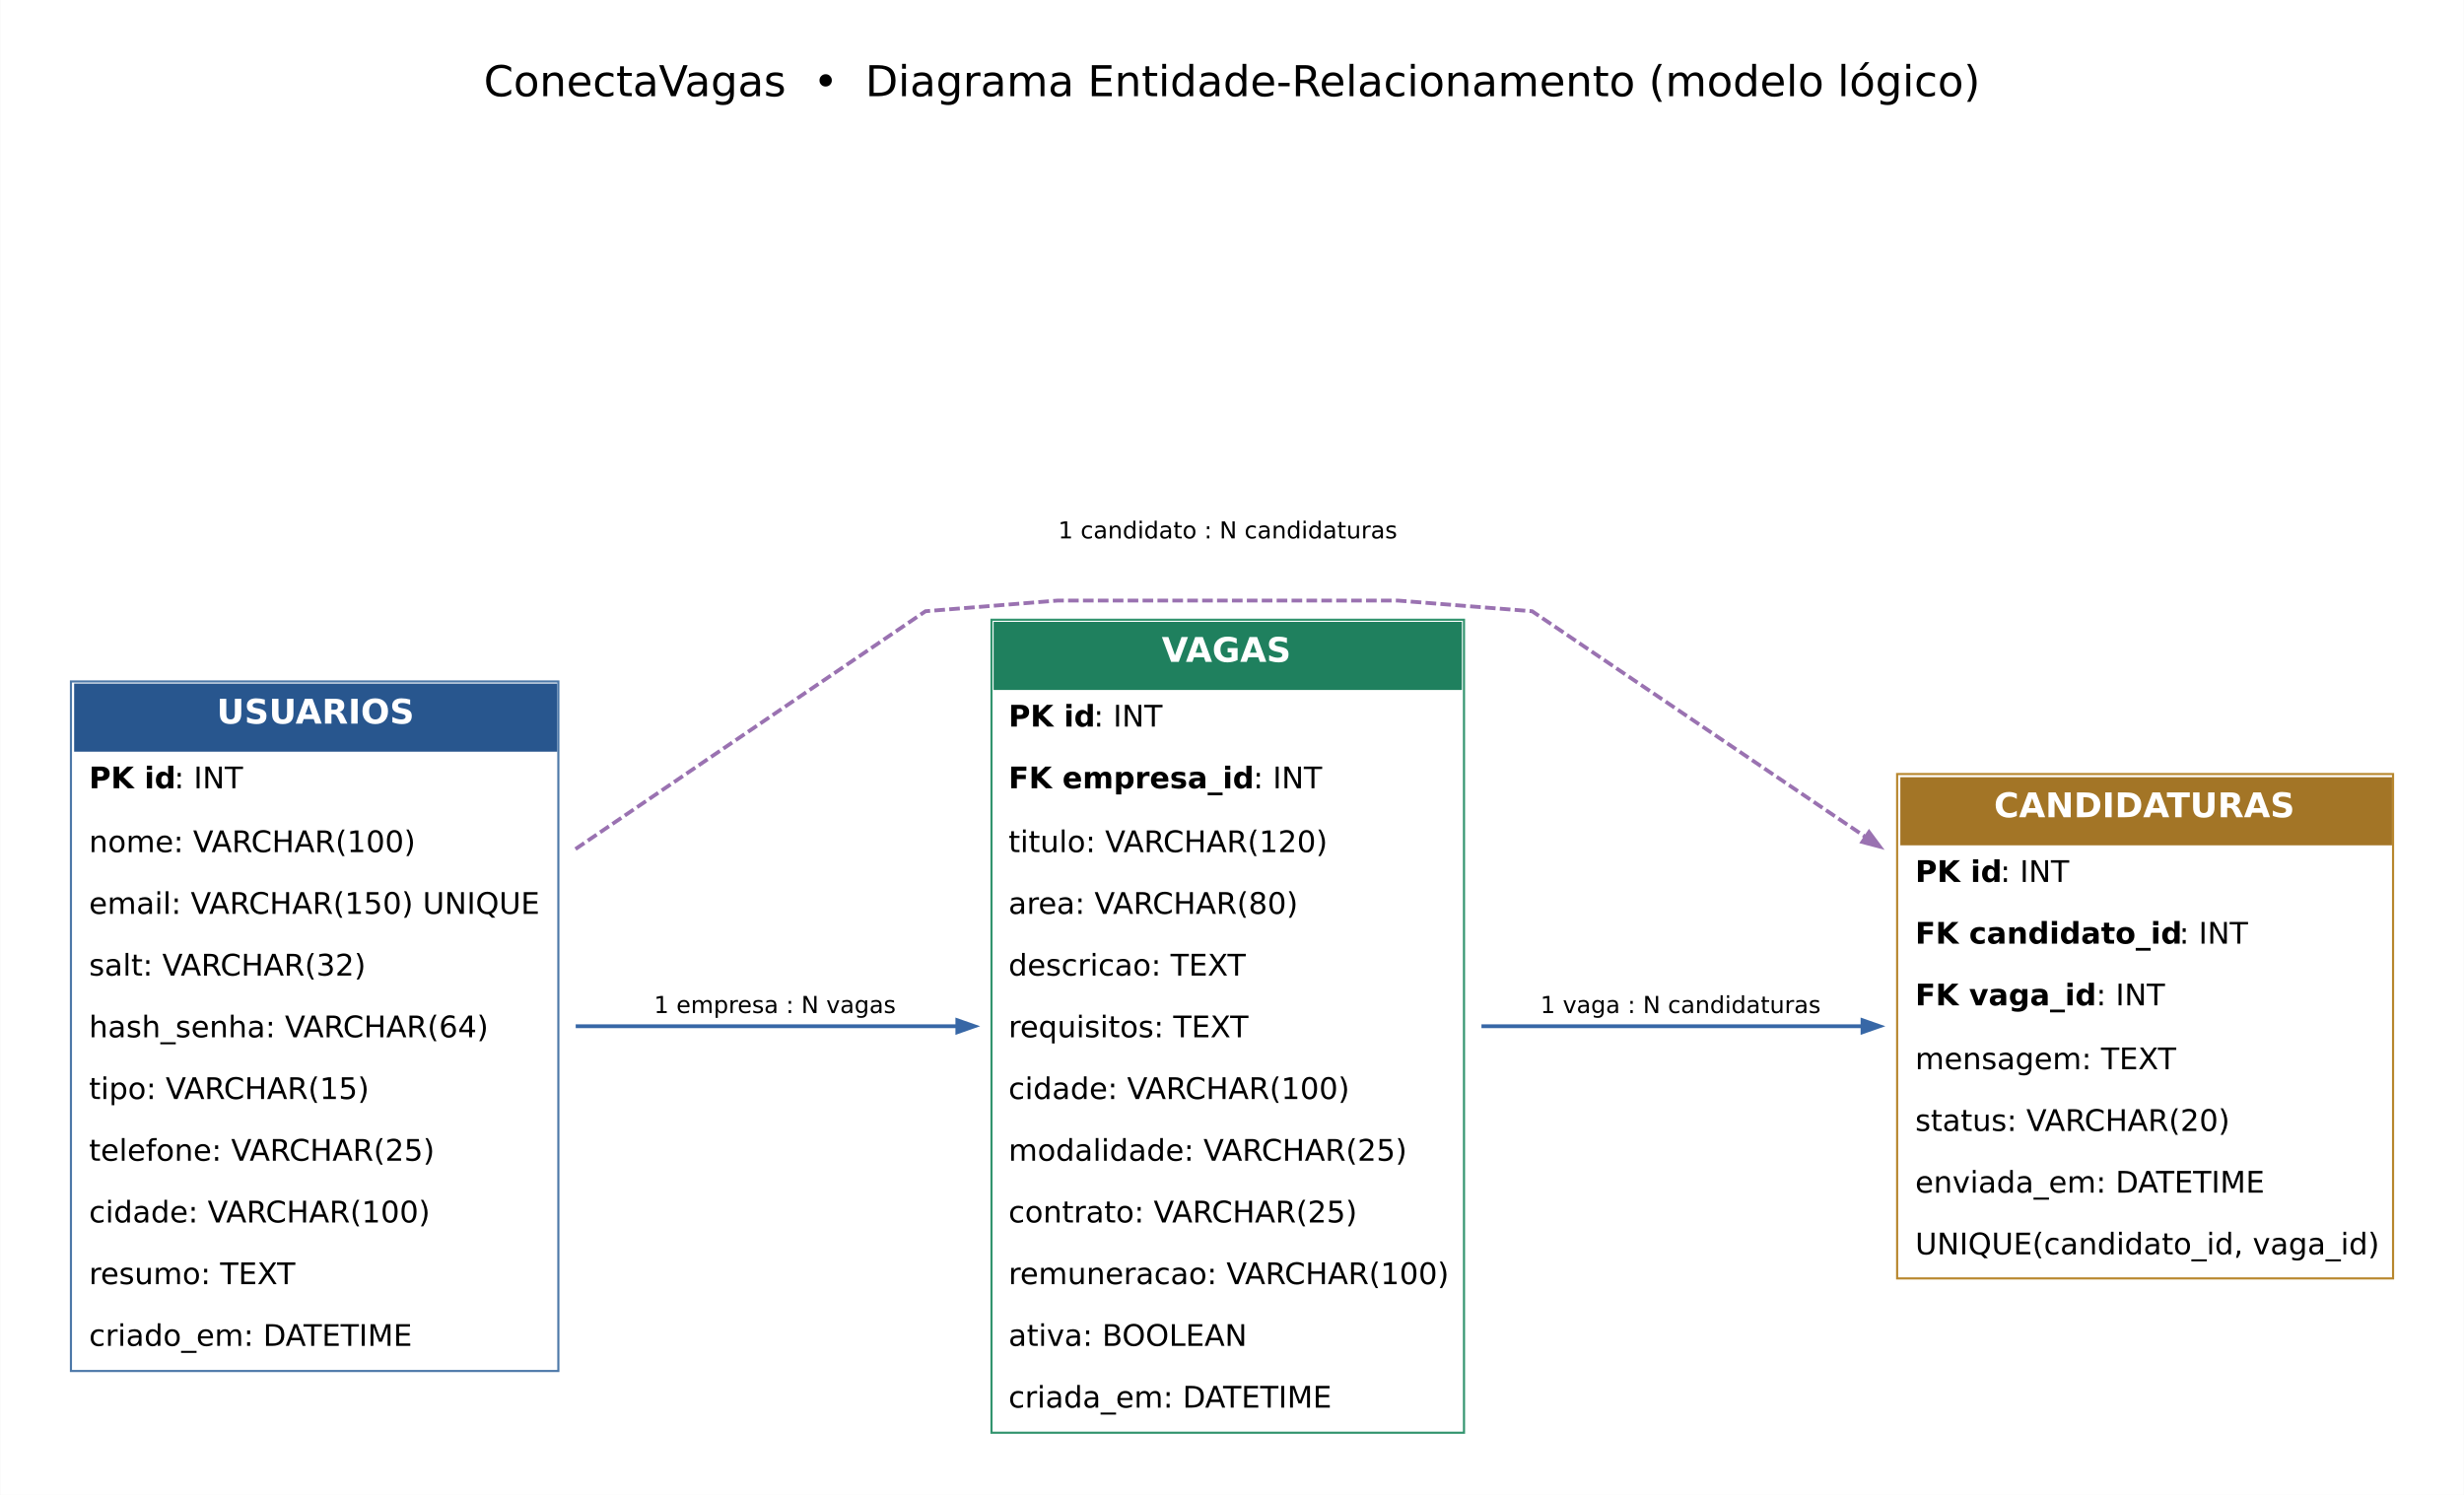
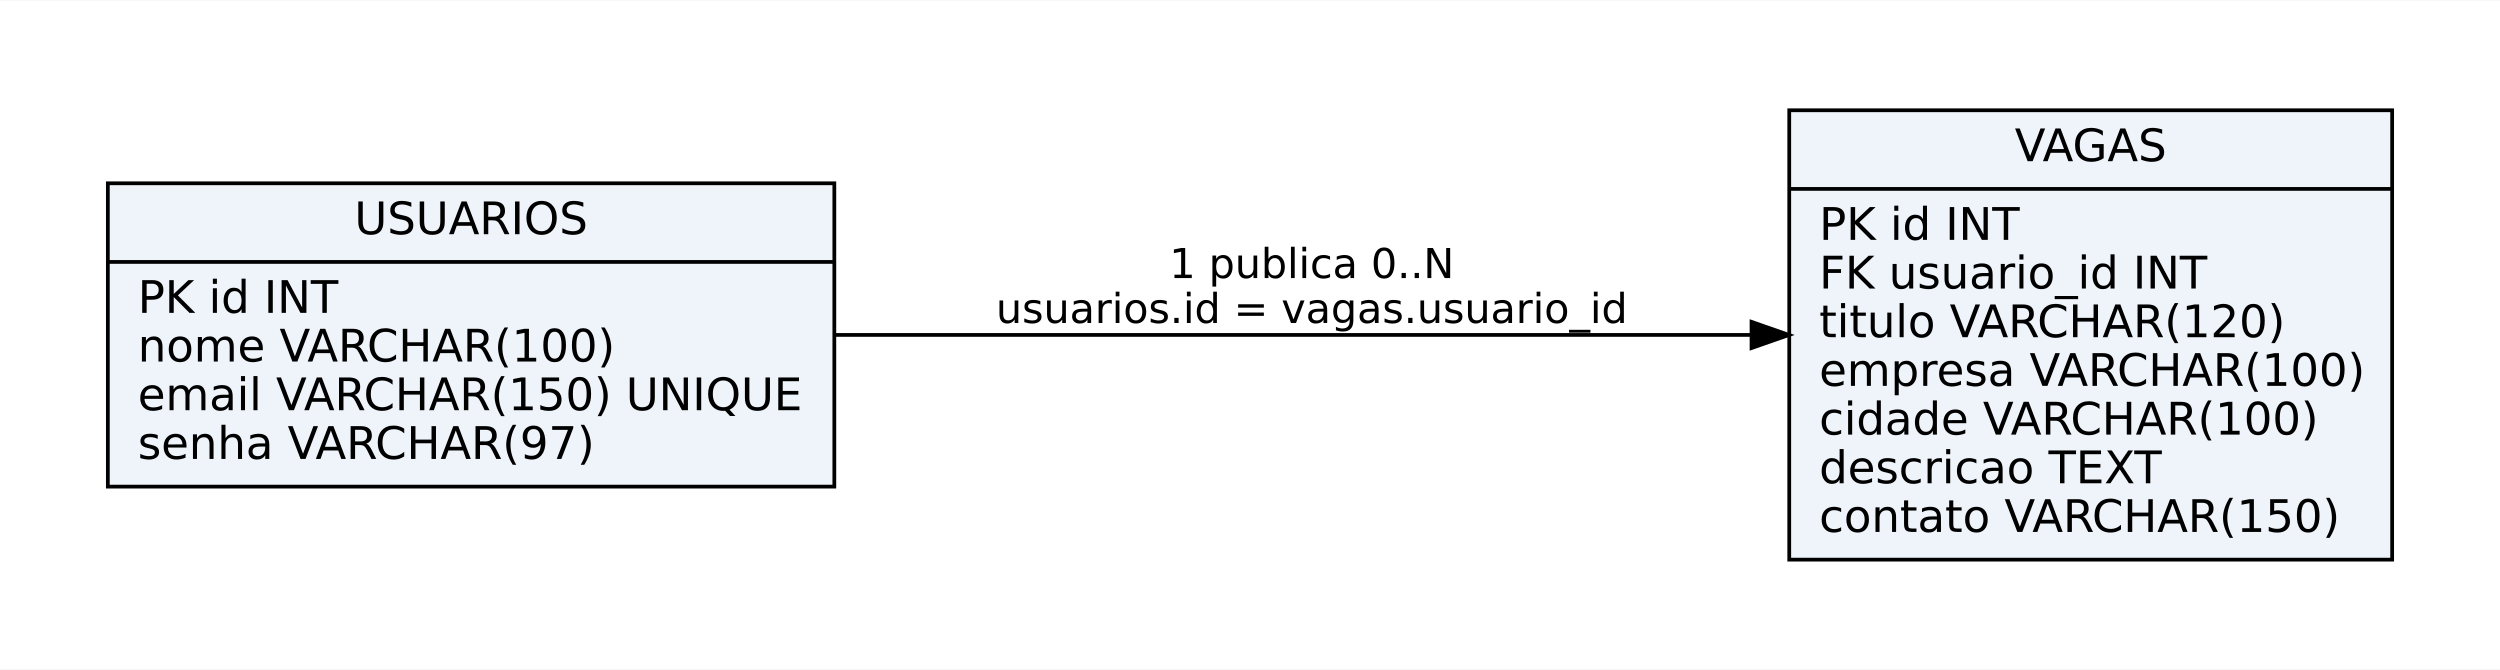
- <svg xmlns="http://www.w3.org/2000/svg" width="1157pt" height="702pt" viewBox="0.00 0.00 1157.40 702.40">
-   <g id="graph0" class="graph" transform="scale(1 1) rotate(0) translate(25.2 677.2)">
-     <polygon fill="white" stroke="transparent" points="-25.2,25.2 -25.2,-677.2 1132.2,-677.2 1132.2,25.2 -25.2,25.2" />
-     <text text-anchor="middle" x="553.5" y="-632" font-family="DejaVu Sans" font-size="20.00">ConectaVagas  •  Diagrama Entidade-Relacionamento (modelo lógico)</text>
+ <svg xmlns="http://www.w3.org/2000/svg" width="668pt" height="179pt" viewBox="0.00 0.00 667.60 178.60">
+   <g id="graph0" class="graph" transform="scale(1 1) rotate(0) translate(28.8 149.8)">
+     <polygon fill="white" stroke="transparent" points="-28.8,28.8 -28.8,-149.8 638.8,-149.8 638.8,28.8 -28.8,28.8" />
    <g id="node1" class="node">
-       <polygon fill="#28568e" stroke="transparent" points="9.5,-324 9.5,-356 236.5,-356 236.5,-324 9.5,-324" />
-       <text text-anchor="start" x="76.5" y="-337.2" font-family="DejaVu Sans" font-weight="bold" font-size="16.00" fill="white">USUARIOS</text>
-       <text text-anchor="start" x="16.5" y="-306.8" font-family="DejaVu Sans" font-weight="bold" font-size="14.00">PK id</text>
-       <text text-anchor="start" x="56.5" y="-306.8" font-family="DejaVu Sans" font-size="14.00">: INT</text>
-       <text text-anchor="start" x="16.5" y="-276.8" font-family="DejaVu Sans" font-size="14.00">nome: VARCHAR(100)</text>
-       <text text-anchor="start" x="16.5" y="-247.8" font-family="DejaVu Sans" font-size="14.00">email: VARCHAR(150) UNIQUE</text>
-       <text text-anchor="start" x="16.5" y="-218.8" font-family="DejaVu Sans" font-size="14.00">salt: VARCHAR(32)</text>
-       <text text-anchor="start" x="16.5" y="-189.8" font-family="DejaVu Sans" font-size="14.00">hash_senha: VARCHAR(64)</text>
-       <text text-anchor="start" x="16.5" y="-160.8" font-family="DejaVu Sans" font-size="14.00">tipo: VARCHAR(15)</text>
-       <text text-anchor="start" x="16.5" y="-131.8" font-family="DejaVu Sans" font-size="14.00">telefone: VARCHAR(25)</text>
-       <text text-anchor="start" x="16.5" y="-102.8" font-family="DejaVu Sans" font-size="14.00">cidade: VARCHAR(100)</text>
-       <text text-anchor="start" x="16.5" y="-73.8" font-family="DejaVu Sans" font-size="14.00">resumo: TEXT</text>
-       <text text-anchor="start" x="16.5" y="-44.8" font-family="DejaVu Sans" font-size="14.00">criado_em: DATETIME</text>
-       <polygon fill="none" stroke="#4c78a8" points="8,-33 8,-357 237,-357 237,-33 8,-33" />
+       <polygon fill="#eef4fa" stroke="black" points="0,-20 0,-101 194,-101 194,-20 0,-20" />
+       <text text-anchor="middle" x="97" y="-87.4" font-family="DejaVu Sans" font-size="12.00">USUARIOS</text>
+       <polyline fill="none" stroke="black" points="0,-80 194,-80 " />
+       <text text-anchor="start" x="8" y="-66.4" font-family="DejaVu Sans" font-size="12.00">PK id INT</text>
+       <text text-anchor="start" x="8" y="-53.4" font-family="DejaVu Sans" font-size="12.00">nome VARCHAR(100)</text>
+       <text text-anchor="start" x="8" y="-40.4" font-family="DejaVu Sans" font-size="12.00">email VARCHAR(150) UNIQUE</text>
+       <text text-anchor="start" x="8" y="-27.4" font-family="DejaVu Sans" font-size="12.00">senha VARCHAR(97)</text>
    </g>
    <g id="node2" class="node">
-       <polygon fill="#1f805e" stroke="transparent" points="441.5,-353 441.5,-385 661.5,-385 661.5,-353 441.5,-353" />
-       <text text-anchor="start" x="520.5" y="-366.2" font-family="DejaVu Sans" font-weight="bold" font-size="16.00" fill="white">VAGAS</text>
-       <text text-anchor="start" x="448.5" y="-335.8" font-family="DejaVu Sans" font-weight="bold" font-size="14.00">PK id</text>
-       <text text-anchor="start" x="488.5" y="-335.8" font-family="DejaVu Sans" font-size="14.00">: INT</text>
-       <text text-anchor="start" x="448.5" y="-306.8" font-family="DejaVu Sans" font-weight="bold" font-size="14.00">FK empresa_id</text>
-       <text text-anchor="start" x="563.5" y="-306.8" font-family="DejaVu Sans" font-size="14.00">: INT</text>
-       <text text-anchor="start" x="448.5" y="-276.8" font-family="DejaVu Sans" font-size="14.00">titulo: VARCHAR(120)</text>
-       <text text-anchor="start" x="448.5" y="-247.8" font-family="DejaVu Sans" font-size="14.00">area: VARCHAR(80)</text>
-       <text text-anchor="start" x="448.5" y="-218.8" font-family="DejaVu Sans" font-size="14.00">descricao: TEXT</text>
-       <text text-anchor="start" x="448.5" y="-189.8" font-family="DejaVu Sans" font-size="14.00">requisitos: TEXT</text>
-       <text text-anchor="start" x="448.5" y="-160.8" font-family="DejaVu Sans" font-size="14.00">cidade: VARCHAR(100)</text>
-       <text text-anchor="start" x="448.5" y="-131.8" font-family="DejaVu Sans" font-size="14.00">modalidade: VARCHAR(25)</text>
-       <text text-anchor="start" x="448.5" y="-102.8" font-family="DejaVu Sans" font-size="14.00">contrato: VARCHAR(25)</text>
-       <text text-anchor="start" x="448.5" y="-73.8" font-family="DejaVu Sans" font-size="14.00">remuneracao: VARCHAR(100)</text>
-       <text text-anchor="start" x="448.5" y="-44.8" font-family="DejaVu Sans" font-size="14.00">ativa: BOOLEAN</text>
-       <text text-anchor="start" x="448.5" y="-15.8" font-family="DejaVu Sans" font-size="14.00">criada_em: DATETIME</text>
-       <polygon fill="none" stroke="#32946e" points="440.5,-4 440.5,-386 662.5,-386 662.5,-4 440.5,-4" />
+       <polygon fill="#eef4fa" stroke="black" points="449,-0.5 449,-120.5 610,-120.5 610,-0.5 449,-0.5" />
+       <text text-anchor="middle" x="529.5" y="-106.9" font-family="DejaVu Sans" font-size="12.00">VAGAS</text>
+       <polyline fill="none" stroke="black" points="449,-99.5 610,-99.5 " />
+       <text text-anchor="start" x="457" y="-85.9" font-family="DejaVu Sans" font-size="12.00">PK id INT</text>
+       <text text-anchor="start" x="457" y="-72.9" font-family="DejaVu Sans" font-size="12.00">FK usuario_id INT</text>
+       <text text-anchor="start" x="457" y="-59.9" font-family="DejaVu Sans" font-size="12.00">titulo VARCHAR(120)</text>
+       <text text-anchor="start" x="457" y="-46.9" font-family="DejaVu Sans" font-size="12.00">empresa VARCHAR(100)</text>
+       <text text-anchor="start" x="457" y="-33.9" font-family="DejaVu Sans" font-size="12.00">cidade VARCHAR(100)</text>
+       <text text-anchor="start" x="457" y="-20.9" font-family="DejaVu Sans" font-size="12.00">descricao TEXT</text>
+       <text text-anchor="start" x="457" y="-7.9" font-family="DejaVu Sans" font-size="12.00">contato VARCHAR(150)</text>
    </g>
    <g id="edge1" class="edge">
-       <path fill="none" stroke="#3767a6" stroke-width="1.8" d="M245.15,-195C301.2,-195 367.57,-195 424.18,-195" />
-       <polygon fill="#3767a6" stroke="#3767a6" stroke-width="1.8" points="424.46,-197.8 432.46,-195 424.46,-192.2 424.46,-197.8" />
-       <text text-anchor="middle" x="338.75" y="-201.2" font-family="DejaVu Sans" font-size="11.00">1 empresa : N vagas</text>
-     </g>
-     <g id="node3" class="node">
-       <polygon fill="#a37526" stroke="transparent" points="867.5,-280 867.5,-312 1098.5,-312 1098.5,-280 867.5,-280" />
-       <text text-anchor="start" x="911.5" y="-293.2" font-family="DejaVu Sans" font-weight="bold" font-size="16.00" fill="white">CANDIDATURAS</text>
-       <text text-anchor="start" x="874.5" y="-262.8" font-family="DejaVu Sans" font-weight="bold" font-size="14.00">PK id</text>
-       <text text-anchor="start" x="914.5" y="-262.8" font-family="DejaVu Sans" font-size="14.00">: INT</text>
-       <text text-anchor="start" x="874.5" y="-233.8" font-family="DejaVu Sans" font-weight="bold" font-size="14.00">FK candidato_id</text>
-       <text text-anchor="start" x="998.5" y="-233.8" font-family="DejaVu Sans" font-size="14.00">: INT</text>
-       <text text-anchor="start" x="874.5" y="-204.8" font-family="DejaVu Sans" font-weight="bold" font-size="14.00">FK vaga_id</text>
-       <text text-anchor="start" x="959.5" y="-204.8" font-family="DejaVu Sans" font-size="14.00">: INT</text>
-       <text text-anchor="start" x="874.5" y="-174.8" font-family="DejaVu Sans" font-size="14.00">mensagem: TEXT</text>
-       <text text-anchor="start" x="874.5" y="-145.8" font-family="DejaVu Sans" font-size="14.00">status: VARCHAR(20)</text>
-       <text text-anchor="start" x="874.5" y="-116.8" font-family="DejaVu Sans" font-size="14.00">enviada_em: DATETIME</text>
-       <text text-anchor="start" x="874.5" y="-87.8" font-family="DejaVu Sans" font-size="14.00">UNIQUE(candidato_id, vaga_id)</text>
-       <polygon fill="none" stroke="#b8872e" points="866,-76.5 866,-313.5 1099,-313.5 1099,-76.5 866,-76.5" />
-     </g>
-     <g id="edge3" class="edge">
-       <path fill="none" stroke="#9a72b1" stroke-width="1.8" stroke-dasharray="5,2" d="M245.05,-278.26C323.05,-331.26 409.5,-390 409.5,-390 409.5,-390 471.5,-395 471.5,-395 471.5,-395 631.5,-395 631.5,-395 631.5,-395 694.5,-390 694.5,-390 694.5,-390 775.08,-335.44 851,-284.04" />
-       <polygon fill="#9a72b1" stroke="#9a72b1" stroke-width="1.8" points="852.8,-286.2 857.85,-279.4 849.66,-281.56 852.8,-286.2" />
-       <text text-anchor="middle" x="551.5" y="-424.2" font-family="DejaVu Sans" font-size="11.00">1 candidato : N candidaturas</text>
-     </g>
-     <g id="edge2" class="edge">
-       <path fill="none" stroke="#3767a6" stroke-width="1.8" d="M670.7,-195C726.26,-195 792.58,-195 849.74,-195" />
-       <polygon fill="#3767a6" stroke="#3767a6" stroke-width="1.8" points="849.74,-197.8 857.74,-195 849.74,-192.2 849.74,-197.8" />
-       <text text-anchor="middle" x="764.25" y="-201.2" font-family="DejaVu Sans" font-size="11.00">1 vaga : N candidaturas</text>
+       <path fill="none" stroke="black" d="M194.08,-60.5C267.18,-60.5 367.06,-60.5 438.59,-60.5" />
+       <polygon fill="black" stroke="black" points="438.93,-64 448.93,-60.5 438.93,-57 438.93,-64" />
+       <text text-anchor="middle" x="321.5" y="-75.7" font-family="DejaVu Sans" font-size="11.00">1 publica 0..N</text>
+       <text text-anchor="middle" x="321.5" y="-63.7" font-family="DejaVu Sans" font-size="11.00">usuarios.id = vagas.usuario_id</text>
    </g>
  </g>
</svg>
